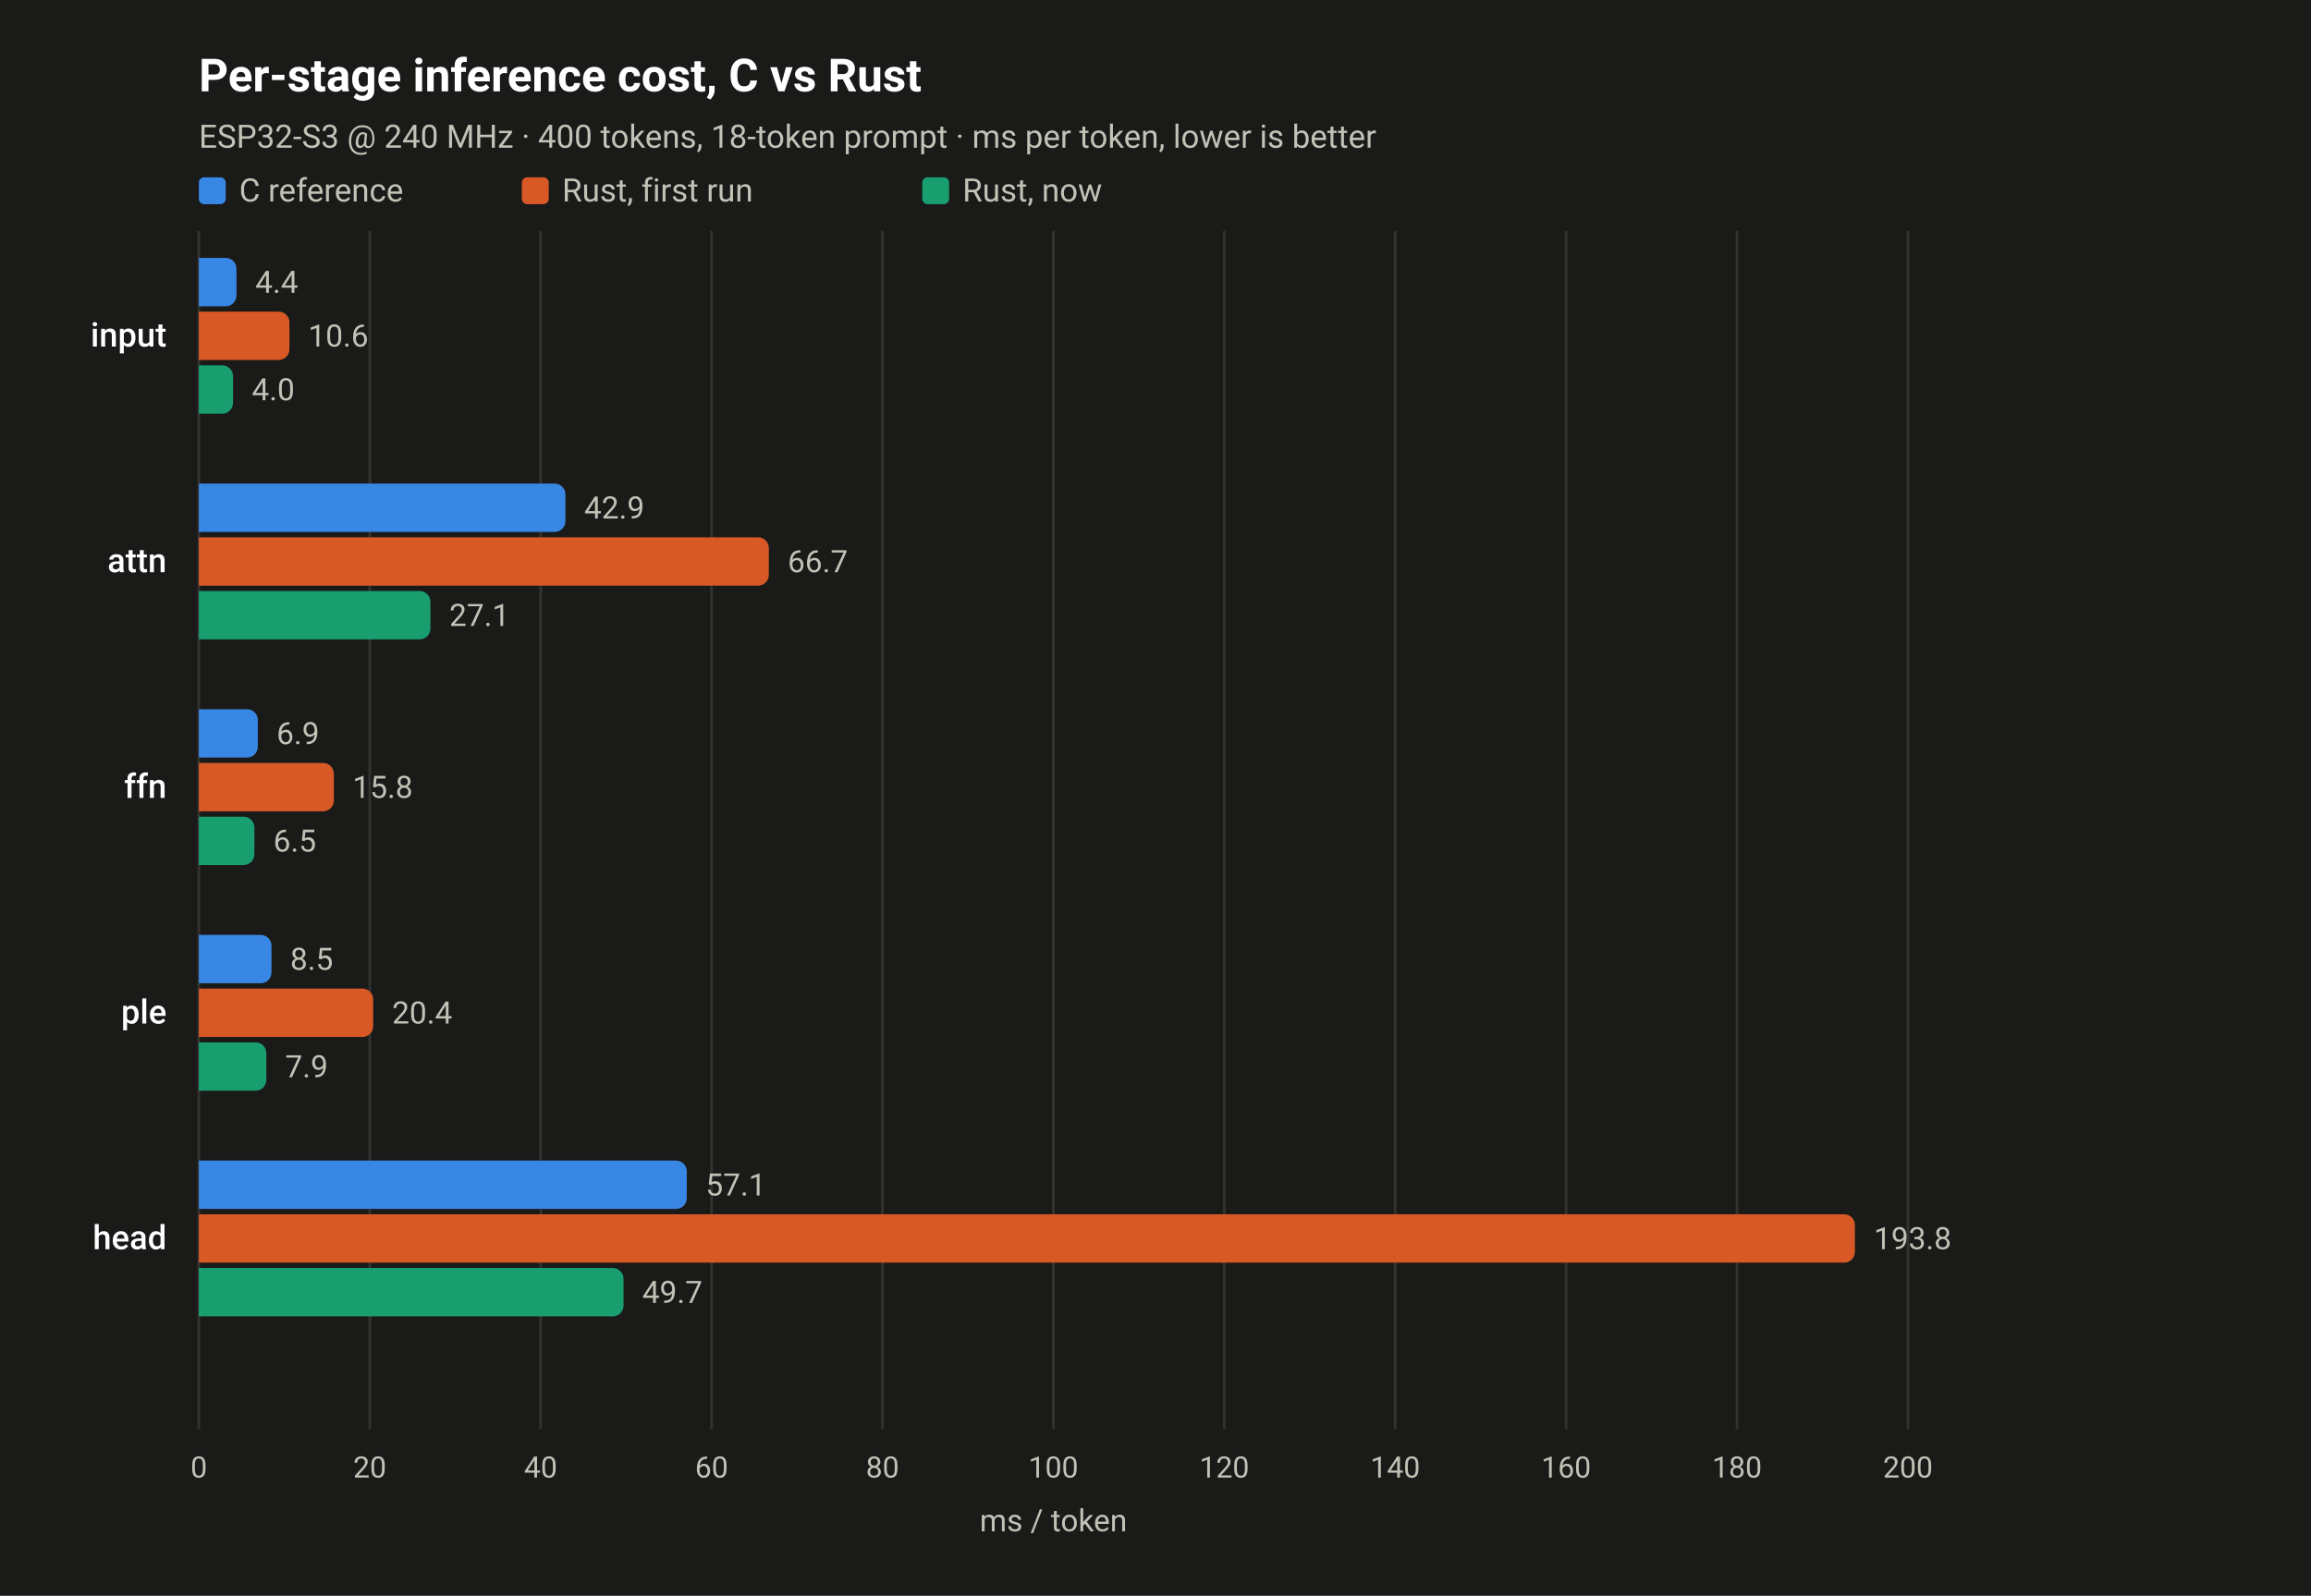
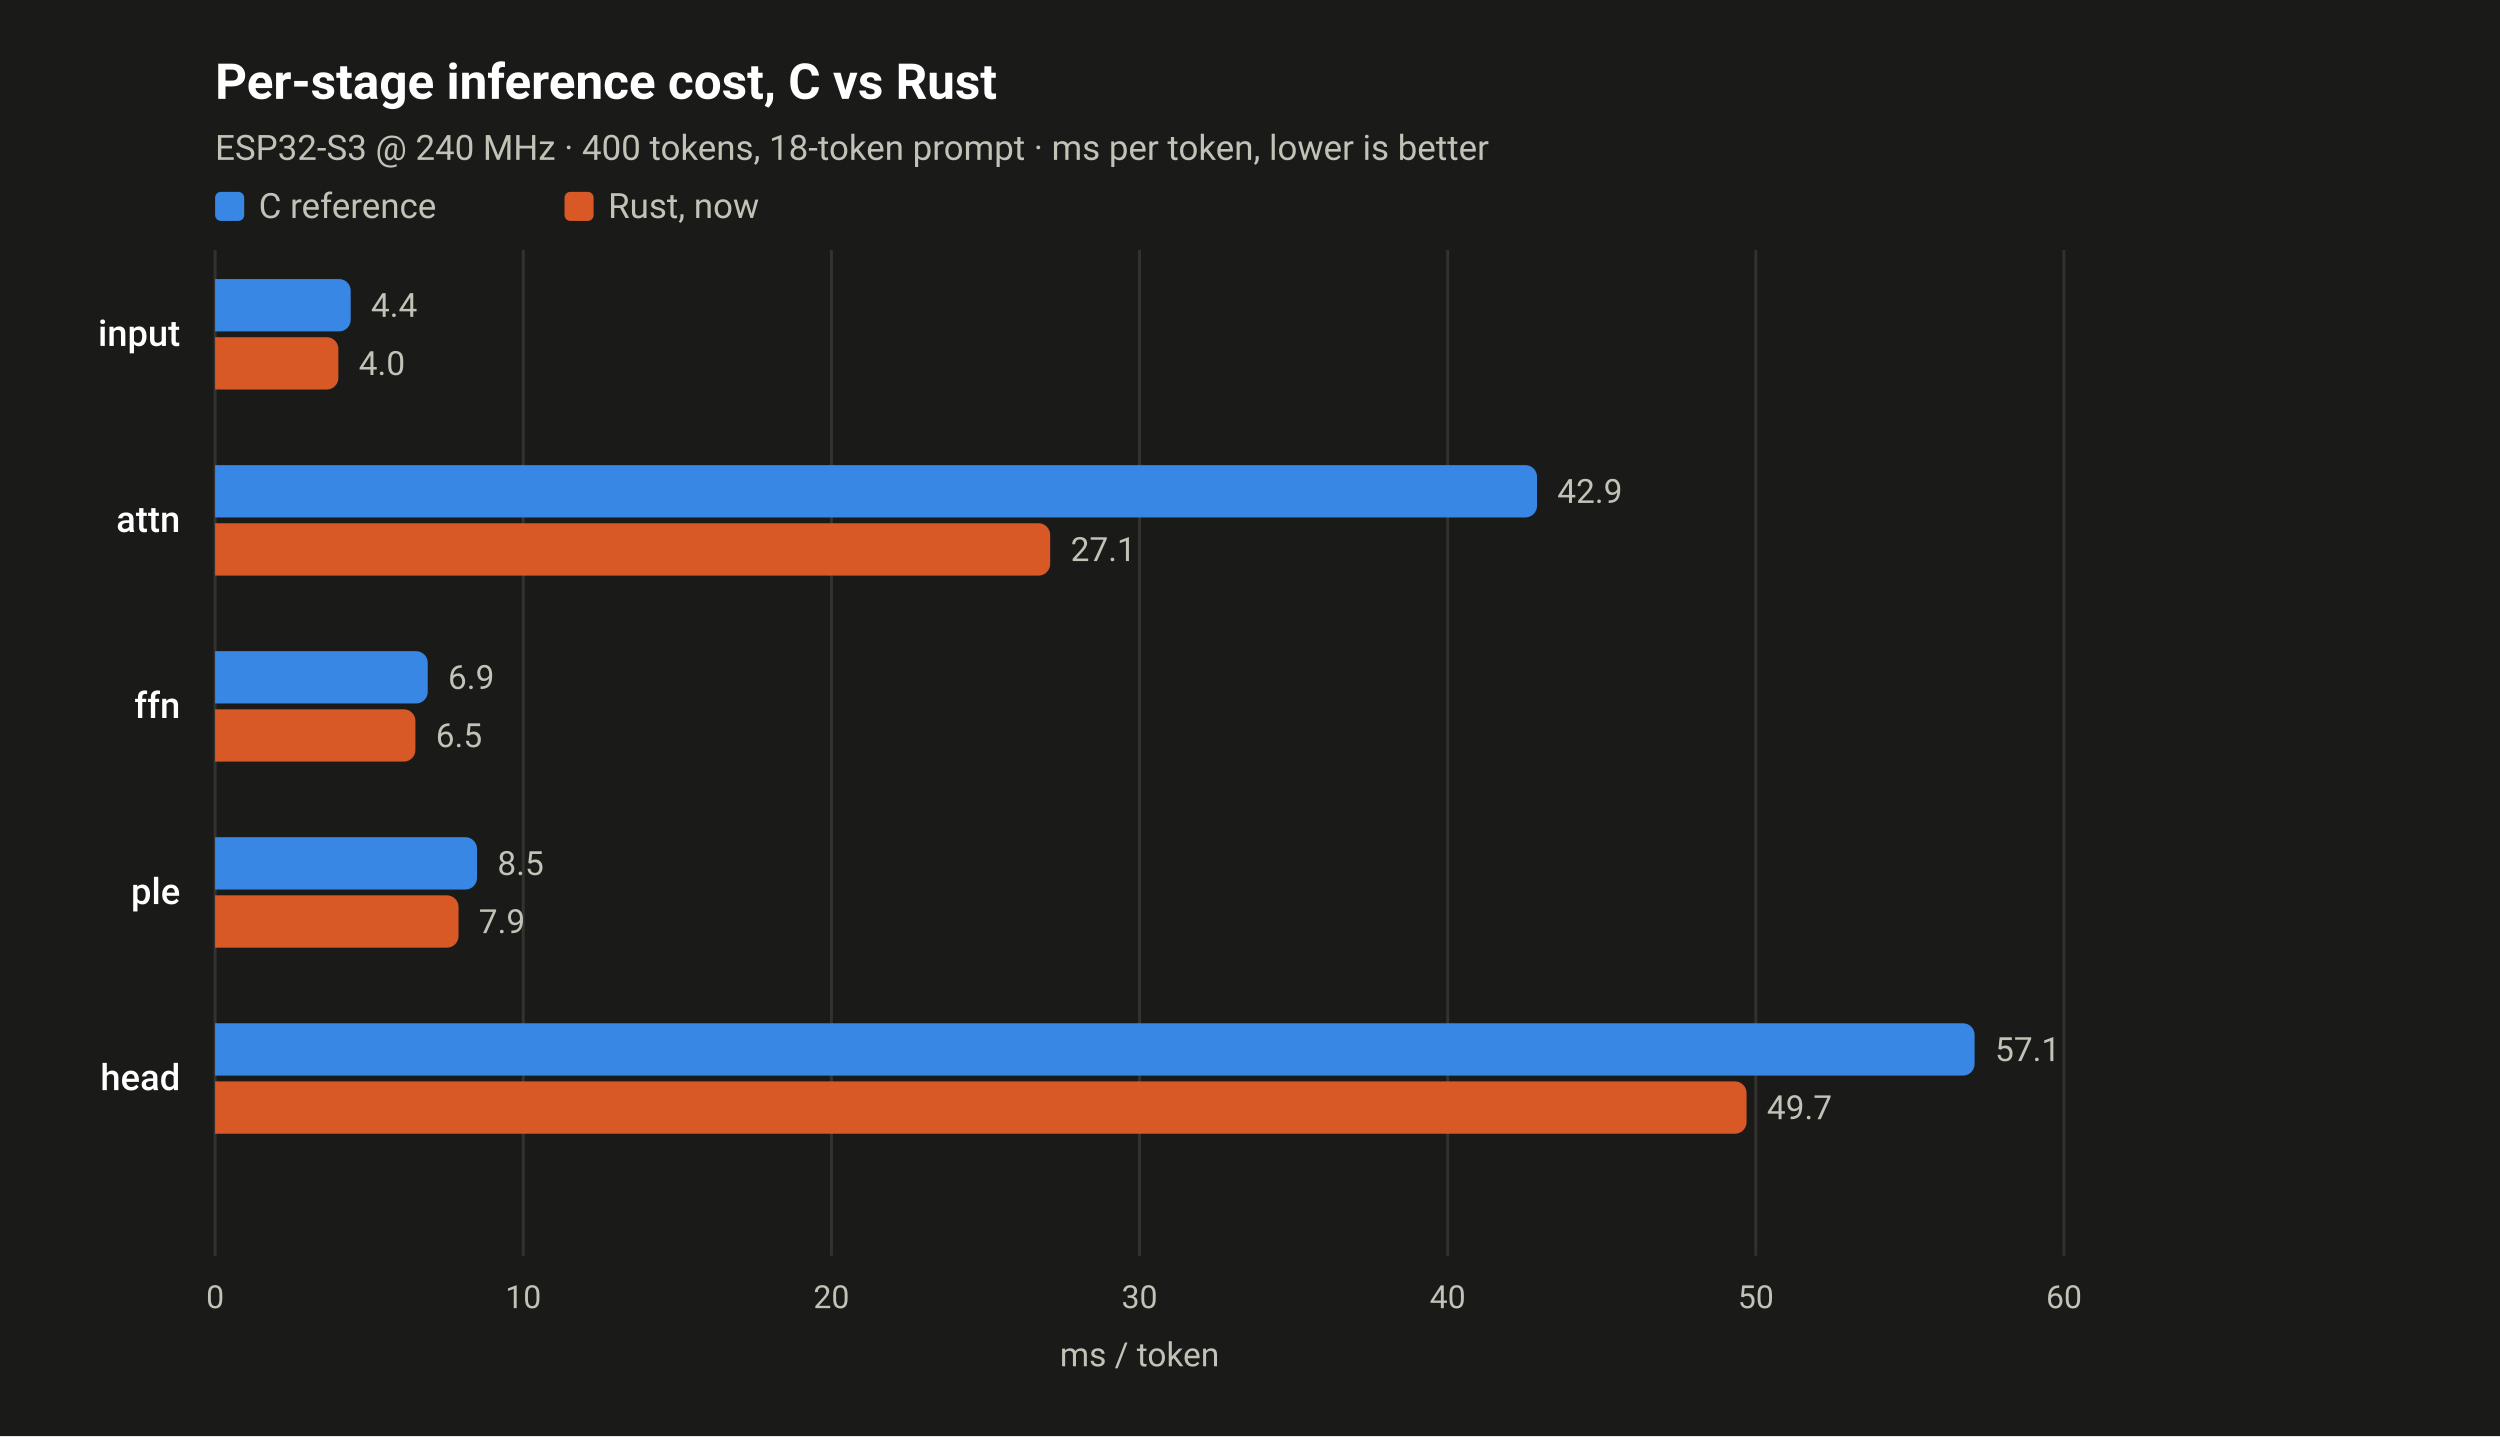
- <svg xmlns="http://www.w3.org/2000/svg" width="860" height="594" viewBox="0 0 860 594" font-family="ui-sans-serif,-apple-system,Segoe UI,Roboto,sans-serif">
+ <svg xmlns="http://www.w3.org/2000/svg" width="860" height="494" viewBox="0 0 860 494" font-family="ui-sans-serif,-apple-system,Segoe UI,Roboto,sans-serif">
  <defs>
    <pattern id="prov" width="6" height="6" patternUnits="userSpaceOnUse" patternTransform="rotate(45)">
      <rect width="6" height="6" fill="none" />
      <line x1="0" y1="0" x2="0" y2="6" stroke="#1a1a19" stroke-width="2" opacity="0.55" />
    </pattern>
  </defs>
-   <rect width="860" height="594" fill="#1a1a19" />
+   <rect width="860" height="494" fill="#1a1a19" />
  <text x="74" y="34" font-size="17" font-weight="600" fill="#ffffff">Per-stage inference cost, C vs Rust</text>
  <text x="74" y="55" font-size="12" fill="#c3c2b7">ESP32-S3 @ 240 MHz · 400 tokens, 18-token prompt · ms per token, lower is better</text>
  <rect x="74" y="66" width="10" height="10" rx="2" fill="#3987e5" />
  <text x="89" y="75" font-size="12" fill="#c3c2b7">C reference</text>
  <rect x="194.2" y="66" width="10" height="10" rx="2" fill="#d95926" />
-   <text x="209.2" y="75" font-size="12" fill="#c3c2b7">Rust, first run</text>
-   <rect x="343.2" y="66" width="10" height="10" rx="2" fill="#199e70" />
-   <text x="358.2" y="75" font-size="12" fill="#c3c2b7">Rust, now</text>
-   <line x1="74.0" y1="86" x2="74.0" y2="532" stroke="#33322f" stroke-width="1" />
-   <text x="74.0" y="550" font-size="11" fill="#c3c2b7" text-anchor="middle">0</text>
-   <line x1="137.6" y1="86" x2="137.6" y2="532" stroke="#33322f" stroke-width="1" />
-   <text x="137.6" y="550" font-size="11" fill="#c3c2b7" text-anchor="middle">20</text>
-   <line x1="201.2" y1="86" x2="201.2" y2="532" stroke="#33322f" stroke-width="1" />
-   <text x="201.2" y="550" font-size="11" fill="#c3c2b7" text-anchor="middle">40</text>
-   <line x1="264.8" y1="86" x2="264.8" y2="532" stroke="#33322f" stroke-width="1" />
-   <text x="264.8" y="550" font-size="11" fill="#c3c2b7" text-anchor="middle">60</text>
-   <line x1="328.4" y1="86" x2="328.4" y2="532" stroke="#33322f" stroke-width="1" />
-   <text x="328.4" y="550" font-size="11" fill="#c3c2b7" text-anchor="middle">80</text>
-   <line x1="392.0" y1="86" x2="392.0" y2="532" stroke="#33322f" stroke-width="1" />
-   <text x="392.0" y="550" font-size="11" fill="#c3c2b7" text-anchor="middle">100</text>
-   <line x1="455.6" y1="86" x2="455.6" y2="532" stroke="#33322f" stroke-width="1" />
-   <text x="455.6" y="550" font-size="11" fill="#c3c2b7" text-anchor="middle">120</text>
-   <line x1="519.2" y1="86" x2="519.2" y2="532" stroke="#33322f" stroke-width="1" />
-   <text x="519.2" y="550" font-size="11" fill="#c3c2b7" text-anchor="middle">140</text>
-   <line x1="582.8" y1="86" x2="582.8" y2="532" stroke="#33322f" stroke-width="1" />
-   <text x="582.8" y="550" font-size="11" fill="#c3c2b7" text-anchor="middle">160</text>
-   <line x1="646.4" y1="86" x2="646.4" y2="532" stroke="#33322f" stroke-width="1" />
-   <text x="646.4" y="550" font-size="11" fill="#c3c2b7" text-anchor="middle">180</text>
-   <line x1="710.0" y1="86" x2="710.0" y2="532" stroke="#33322f" stroke-width="1" />
-   <text x="710.0" y="550" font-size="11" fill="#c3c2b7" text-anchor="middle">200</text>
-   <text x="392.0" y="570" font-size="11.5" fill="#c3c2b7" text-anchor="middle">ms / token</text>
-   <text x="62" y="129.0" font-size="12.5" font-weight="500" fill="#ffffff" text-anchor="end">input</text>
-   <path d="M74,96 H83.992 A4,4 0 0 1 87.992,100 V110 A4,4 0 0 1 83.992,114 H74 Z" fill="#3987e5" />
-   <text x="95.0" y="109" font-size="11.5" fill="#c3c2b7">4.4</text>
-   <path d="M74,116 H103.708 A4,4 0 0 1 107.708,120 V130 A4,4 0 0 1 103.708,134 H74 Z" fill="#d95926" />
-   <text x="114.7" y="129" font-size="11.5" fill="#c3c2b7">10.6</text>
-   <path d="M74,136 H82.72 A4,4 0 0 1 86.72,140 V150 A4,4 0 0 1 82.72,154 H74 Z" fill="#199e70" />
-   <text x="93.7" y="149" font-size="11.5" fill="#c3c2b7">4.0</text>
-   <text x="62" y="213.0" font-size="12.5" font-weight="500" fill="#ffffff" text-anchor="end">attn</text>
-   <path d="M74,180 H206.422 A4,4 0 0 1 210.422,184 V194 A4,4 0 0 1 206.422,198 H74 Z" fill="#3987e5" />
-   <text x="217.4" y="193" font-size="11.5" fill="#c3c2b7">42.9</text>
-   <path d="M74,200 H282.106 A4,4 0 0 1 286.106,204 V214 A4,4 0 0 1 282.106,218 H74 Z" fill="#d95926" />
-   <text x="293.1" y="213" font-size="11.5" fill="#c3c2b7">66.7</text>
-   <path d="M74,220 H156.178 A4,4 0 0 1 160.178,224 V234 A4,4 0 0 1 156.178,238 H74 Z" fill="#199e70" />
-   <text x="167.2" y="233" font-size="11.5" fill="#c3c2b7">27.1</text>
-   <text x="62" y="297.0" font-size="12.5" font-weight="500" fill="#ffffff" text-anchor="end">ffn</text>
-   <path d="M74,264 H91.942 A4,4 0 0 1 95.942,268 V278 A4,4 0 0 1 91.942,282 H74 Z" fill="#3987e5" />
-   <text x="102.9" y="277" font-size="11.5" fill="#c3c2b7">6.9</text>
-   <path d="M74,284 H120.244 A4,4 0 0 1 124.244,288 V298 A4,4 0 0 1 120.244,302 H74 Z" fill="#d95926" />
-   <text x="131.2" y="297" font-size="11.5" fill="#c3c2b7">15.8</text>
-   <path d="M74,304 H90.67 A4,4 0 0 1 94.67,308 V318 A4,4 0 0 1 90.67,322 H74 Z" fill="#199e70" />
-   <text x="101.7" y="317" font-size="11.5" fill="#c3c2b7">6.5</text>
-   <text x="62" y="381.0" font-size="12.5" font-weight="500" fill="#ffffff" text-anchor="end">ple</text>
-   <path d="M74,348 H97.03 A4,4 0 0 1 101.03,352 V362 A4,4 0 0 1 97.03,366 H74 Z" fill="#3987e5" />
-   <text x="108.0" y="361" font-size="11.5" fill="#c3c2b7">8.5</text>
-   <path d="M74,368 H134.872 A4,4 0 0 1 138.872,372 V382 A4,4 0 0 1 134.872,386 H74 Z" fill="#d95926" />
-   <text x="145.9" y="381" font-size="11.5" fill="#c3c2b7">20.4</text>
-   <path d="M74,388 H95.122 A4,4 0 0 1 99.122,392 V402 A4,4 0 0 1 95.122,406 H74 Z" fill="#199e70" />
-   <text x="106.1" y="401" font-size="11.5" fill="#c3c2b7">7.9</text>
-   <text x="62" y="465.0" font-size="12.5" font-weight="500" fill="#ffffff" text-anchor="end">head</text>
-   <path d="M74,432 H251.578 A4,4 0 0 1 255.578,436 V446 A4,4 0 0 1 251.578,450 H74 Z" fill="#3987e5" />
-   <text x="262.6" y="445" font-size="11.5" fill="#c3c2b7">57.1</text>
-   <path d="M74,452 H686.284 A4,4 0 0 1 690.284,456 V466 A4,4 0 0 1 686.284,470 H74 Z" fill="#d95926" />
-   <text x="697.3" y="465" font-size="11.5" fill="#c3c2b7">193.8</text>
-   <path d="M74,472 H228.046 A4,4 0 0 1 232.046,476 V486 A4,4 0 0 1 228.046,490 H74 Z" fill="#199e70" />
-   <text x="239.0" y="485" font-size="11.5" fill="#c3c2b7">49.7</text>
+   <text x="209.2" y="75" font-size="12" fill="#c3c2b7">Rust, now</text>
+   <line x1="74.0" y1="86" x2="74.0" y2="432" stroke="#33322f" stroke-width="1" />
+   <text x="74.0" y="450" font-size="11" fill="#c3c2b7" text-anchor="middle">0</text>
+   <line x1="180.0" y1="86" x2="180.0" y2="432" stroke="#33322f" stroke-width="1" />
+   <text x="180.0" y="450" font-size="11" fill="#c3c2b7" text-anchor="middle">10</text>
+   <line x1="286.0" y1="86" x2="286.0" y2="432" stroke="#33322f" stroke-width="1" />
+   <text x="286.0" y="450" font-size="11" fill="#c3c2b7" text-anchor="middle">20</text>
+   <line x1="392.0" y1="86" x2="392.0" y2="432" stroke="#33322f" stroke-width="1" />
+   <text x="392.0" y="450" font-size="11" fill="#c3c2b7" text-anchor="middle">30</text>
+   <line x1="498.0" y1="86" x2="498.0" y2="432" stroke="#33322f" stroke-width="1" />
+   <text x="498.0" y="450" font-size="11" fill="#c3c2b7" text-anchor="middle">40</text>
+   <line x1="604.0" y1="86" x2="604.0" y2="432" stroke="#33322f" stroke-width="1" />
+   <text x="604.0" y="450" font-size="11" fill="#c3c2b7" text-anchor="middle">50</text>
+   <line x1="710.0" y1="86" x2="710.0" y2="432" stroke="#33322f" stroke-width="1" />
+   <text x="710.0" y="450" font-size="11" fill="#c3c2b7" text-anchor="middle">60</text>
+   <text x="392.0" y="470" font-size="11.5" fill="#c3c2b7" text-anchor="middle">ms / token</text>
+   <text x="62" y="119.0" font-size="12.5" font-weight="500" fill="#ffffff" text-anchor="end">input</text>
+   <path d="M74,96 H116.64 A4,4 0 0 1 120.64,100 V110 A4,4 0 0 1 116.64,114 H74 Z" fill="#3987e5" />
+   <text x="127.6" y="109" font-size="11.5" fill="#c3c2b7">4.4</text>
+   <path d="M74,116 H112.4 A4,4 0 0 1 116.4,120 V130 A4,4 0 0 1 112.4,134 H74 Z" fill="#d95926" />
+   <text x="123.4" y="129" font-size="11.5" fill="#c3c2b7">4.0</text>
+   <text x="62" y="183.0" font-size="12.5" font-weight="500" fill="#ffffff" text-anchor="end">attn</text>
+   <path d="M74,160 H524.74 A4,4 0 0 1 528.74,164 V174 A4,4 0 0 1 524.74,178 H74 Z" fill="#3987e5" />
+   <text x="535.7" y="173" font-size="11.5" fill="#c3c2b7">42.9</text>
+   <path d="M74,180 H357.26 A4,4 0 0 1 361.26,184 V194 A4,4 0 0 1 357.26,198 H74 Z" fill="#d95926" />
+   <text x="368.3" y="193" font-size="11.5" fill="#c3c2b7">27.1</text>
+   <text x="62" y="247.0" font-size="12.5" font-weight="500" fill="#ffffff" text-anchor="end">ffn</text>
+   <path d="M74,224 H143.14 A4,4 0 0 1 147.14,228 V238 A4,4 0 0 1 143.14,242 H74 Z" fill="#3987e5" />
+   <text x="154.1" y="237" font-size="11.5" fill="#c3c2b7">6.9</text>
+   <path d="M74,244 H138.9 A4,4 0 0 1 142.9,248 V258 A4,4 0 0 1 138.9,262 H74 Z" fill="#d95926" />
+   <text x="149.9" y="257" font-size="11.5" fill="#c3c2b7">6.5</text>
+   <text x="62" y="311.0" font-size="12.5" font-weight="500" fill="#ffffff" text-anchor="end">ple</text>
+   <path d="M74,288 H160.1 A4,4 0 0 1 164.1,292 V302 A4,4 0 0 1 160.1,306 H74 Z" fill="#3987e5" />
+   <text x="171.1" y="301" font-size="11.5" fill="#c3c2b7">8.5</text>
+   <path d="M74,308 H153.74 A4,4 0 0 1 157.74,312 V322 A4,4 0 0 1 153.74,326 H74 Z" fill="#d95926" />
+   <text x="164.7" y="321" font-size="11.5" fill="#c3c2b7">7.9</text>
+   <text x="62" y="375.0" font-size="12.5" font-weight="500" fill="#ffffff" text-anchor="end">head</text>
+   <path d="M74,352 H675.26 A4,4 0 0 1 679.26,356 V366 A4,4 0 0 1 675.26,370 H74 Z" fill="#3987e5" />
+   <text x="686.3" y="365" font-size="11.5" fill="#c3c2b7">57.1</text>
+   <path d="M74,372 H596.82 A4,4 0 0 1 600.82,376 V386 A4,4 0 0 1 596.82,390 H74 Z" fill="#d95926" />
+   <text x="607.8" y="385" font-size="11.5" fill="#c3c2b7">49.7</text>
</svg>
